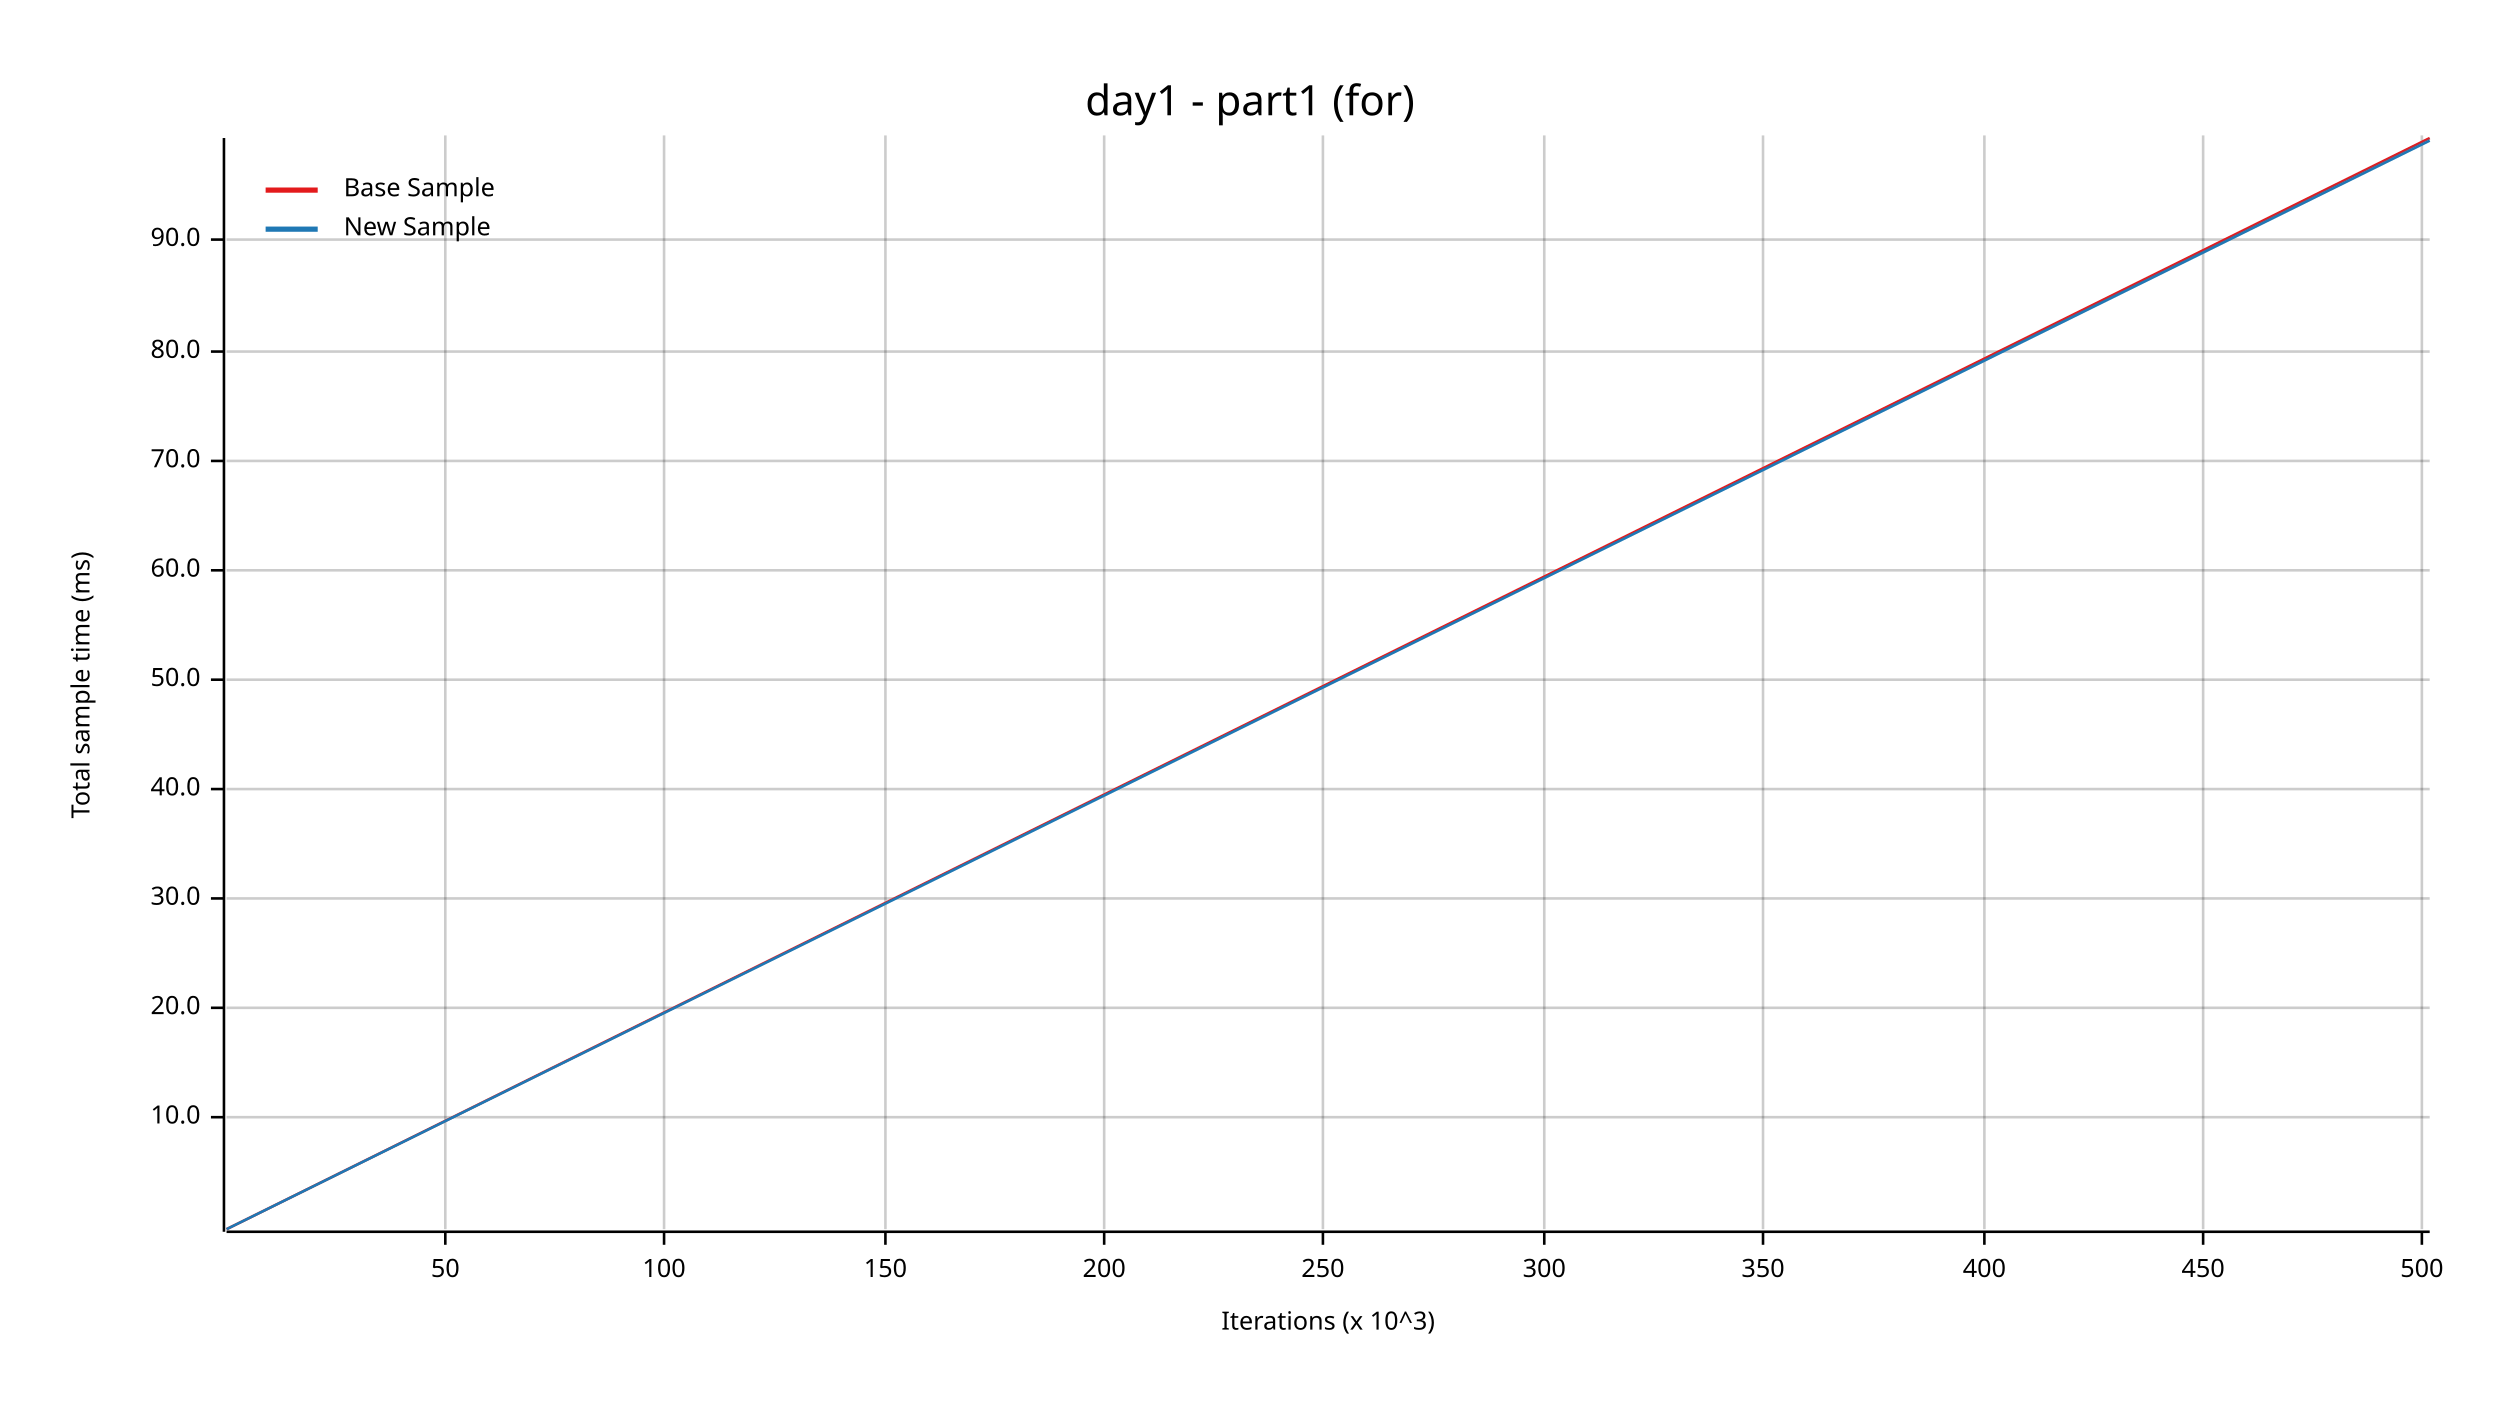
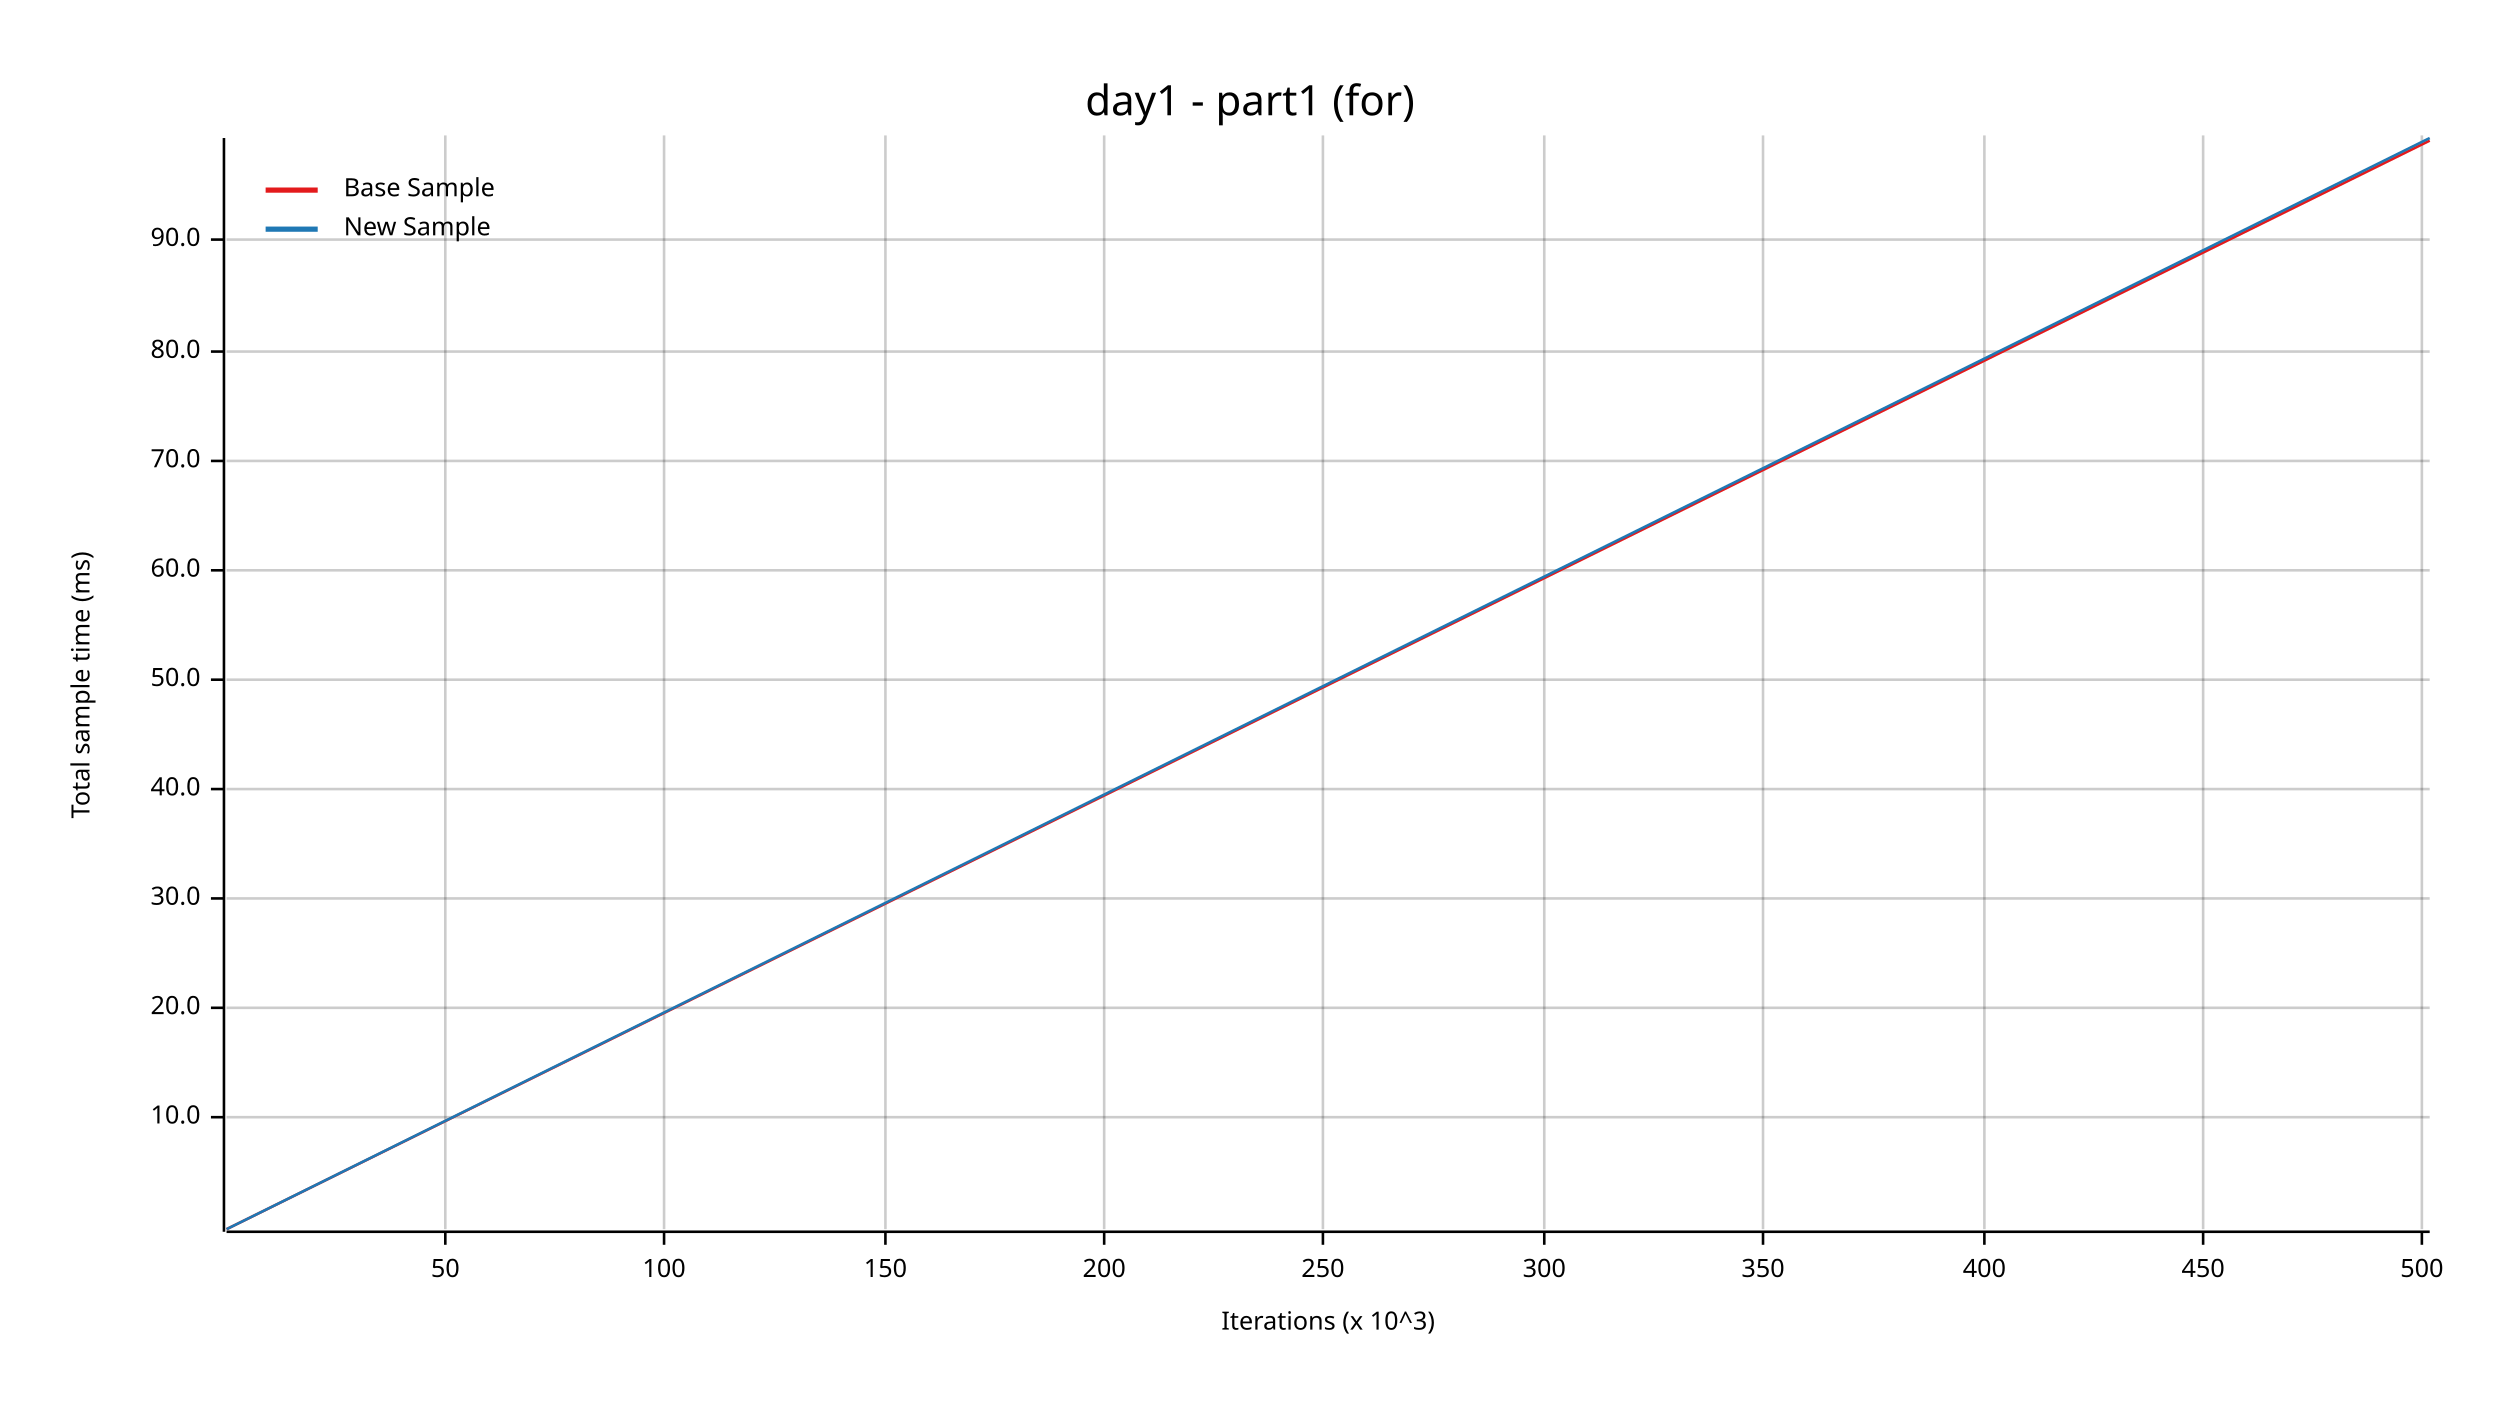
<svg xmlns="http://www.w3.org/2000/svg" width="960" height="540" viewBox="0 0 960 540">
  <text x="480" y="32" dy="0.76em" text-anchor="middle" font-family="sans-serif" font-size="16.129" opacity="1" fill="#000000">
day1 - part1 (for)
</text>
  <text x="27" y="263" dy="0.76em" text-anchor="middle" font-family="sans-serif" font-size="9.677" opacity="1" fill="#000000" transform="rotate(270, 27, 263)">
Total sample time (ms)
</text>
  <text x="510" y="513" dy="-0.5ex" text-anchor="middle" font-family="sans-serif" font-size="9.677" opacity="1" fill="#000000">
Iterations (x 10^3)
</text>
  <line opacity="0.2" stroke="#000000" stroke-width="1" x1="171" y1="472" x2="171" y2="52" />
  <line opacity="0.2" stroke="#000000" stroke-width="1" x1="255" y1="472" x2="255" y2="52" />
  <line opacity="0.2" stroke="#000000" stroke-width="1" x1="340" y1="472" x2="340" y2="52" />
  <line opacity="0.2" stroke="#000000" stroke-width="1" x1="424" y1="472" x2="424" y2="52" />
  <line opacity="0.2" stroke="#000000" stroke-width="1" x1="508" y1="472" x2="508" y2="52" />
  <line opacity="0.2" stroke="#000000" stroke-width="1" x1="593" y1="472" x2="593" y2="52" />
  <line opacity="0.2" stroke="#000000" stroke-width="1" x1="677" y1="472" x2="677" y2="52" />
  <line opacity="0.2" stroke="#000000" stroke-width="1" x1="762" y1="472" x2="762" y2="52" />
  <line opacity="0.2" stroke="#000000" stroke-width="1" x1="846" y1="472" x2="846" y2="52" />
  <line opacity="0.2" stroke="#000000" stroke-width="1" x1="930" y1="472" x2="930" y2="52" />
  <line opacity="0.2" stroke="#000000" stroke-width="1" x1="87" y1="429" x2="933" y2="429" />
  <line opacity="0.2" stroke="#000000" stroke-width="1" x1="87" y1="387" x2="933" y2="387" />
  <line opacity="0.2" stroke="#000000" stroke-width="1" x1="87" y1="345" x2="933" y2="345" />
  <line opacity="0.2" stroke="#000000" stroke-width="1" x1="87" y1="303" x2="933" y2="303" />
  <line opacity="0.2" stroke="#000000" stroke-width="1" x1="87" y1="261" x2="933" y2="261" />
  <line opacity="0.2" stroke="#000000" stroke-width="1" x1="87" y1="219" x2="933" y2="219" />
  <line opacity="0.2" stroke="#000000" stroke-width="1" x1="87" y1="177" x2="933" y2="177" />
  <line opacity="0.2" stroke="#000000" stroke-width="1" x1="87" y1="135" x2="933" y2="135" />
  <line opacity="0.2" stroke="#000000" stroke-width="1" x1="87" y1="92" x2="933" y2="92" />
  <polyline fill="none" opacity="1" stroke="#000000" stroke-width="1" points="86,53 86,473 " />
  <text x="77" y="429" dy="0.5ex" text-anchor="end" font-family="sans-serif" font-size="9.677" opacity="1" fill="#000000">
10.0
</text>
  <polyline fill="none" opacity="1" stroke="#000000" stroke-width="1" points="81,429 86,429 " />
  <text x="77" y="387" dy="0.5ex" text-anchor="end" font-family="sans-serif" font-size="9.677" opacity="1" fill="#000000">
20.0
</text>
  <polyline fill="none" opacity="1" stroke="#000000" stroke-width="1" points="81,387 86,387 " />
  <text x="77" y="345" dy="0.5ex" text-anchor="end" font-family="sans-serif" font-size="9.677" opacity="1" fill="#000000">
30.0
</text>
  <polyline fill="none" opacity="1" stroke="#000000" stroke-width="1" points="81,345 86,345 " />
  <text x="77" y="303" dy="0.5ex" text-anchor="end" font-family="sans-serif" font-size="9.677" opacity="1" fill="#000000">
40.0
</text>
  <polyline fill="none" opacity="1" stroke="#000000" stroke-width="1" points="81,303 86,303 " />
  <text x="77" y="261" dy="0.5ex" text-anchor="end" font-family="sans-serif" font-size="9.677" opacity="1" fill="#000000">
50.0
</text>
  <polyline fill="none" opacity="1" stroke="#000000" stroke-width="1" points="81,261 86,261 " />
  <text x="77" y="219" dy="0.5ex" text-anchor="end" font-family="sans-serif" font-size="9.677" opacity="1" fill="#000000">
60.0
</text>
  <polyline fill="none" opacity="1" stroke="#000000" stroke-width="1" points="81,219 86,219 " />
  <text x="77" y="177" dy="0.5ex" text-anchor="end" font-family="sans-serif" font-size="9.677" opacity="1" fill="#000000">
70.0
</text>
  <polyline fill="none" opacity="1" stroke="#000000" stroke-width="1" points="81,177 86,177 " />
  <text x="77" y="135" dy="0.5ex" text-anchor="end" font-family="sans-serif" font-size="9.677" opacity="1" fill="#000000">
80.0
</text>
  <polyline fill="none" opacity="1" stroke="#000000" stroke-width="1" points="81,135 86,135 " />
  <text x="77" y="92" dy="0.5ex" text-anchor="end" font-family="sans-serif" font-size="9.677" opacity="1" fill="#000000">
90.0
</text>
  <polyline fill="none" opacity="1" stroke="#000000" stroke-width="1" points="81,92 86,92 " />
  <polyline fill="none" opacity="1" stroke="#000000" stroke-width="1" points="87,473 933,473 " />
  <text x="171" y="483" dy="0.76em" text-anchor="middle" font-family="sans-serif" font-size="9.677" opacity="1" fill="#000000">
50
</text>
  <polyline fill="none" opacity="1" stroke="#000000" stroke-width="1" points="171,473 171,478 " />
  <text x="255" y="483" dy="0.76em" text-anchor="middle" font-family="sans-serif" font-size="9.677" opacity="1" fill="#000000">
100
</text>
  <polyline fill="none" opacity="1" stroke="#000000" stroke-width="1" points="255,473 255,478 " />
  <text x="340" y="483" dy="0.76em" text-anchor="middle" font-family="sans-serif" font-size="9.677" opacity="1" fill="#000000">
150
</text>
  <polyline fill="none" opacity="1" stroke="#000000" stroke-width="1" points="340,473 340,478 " />
  <text x="424" y="483" dy="0.76em" text-anchor="middle" font-family="sans-serif" font-size="9.677" opacity="1" fill="#000000">
200
</text>
  <polyline fill="none" opacity="1" stroke="#000000" stroke-width="1" points="424,473 424,478 " />
  <text x="508" y="483" dy="0.76em" text-anchor="middle" font-family="sans-serif" font-size="9.677" opacity="1" fill="#000000">
250
</text>
  <polyline fill="none" opacity="1" stroke="#000000" stroke-width="1" points="508,473 508,478 " />
  <text x="593" y="483" dy="0.76em" text-anchor="middle" font-family="sans-serif" font-size="9.677" opacity="1" fill="#000000">
300
</text>
  <polyline fill="none" opacity="1" stroke="#000000" stroke-width="1" points="593,473 593,478 " />
  <text x="677" y="483" dy="0.76em" text-anchor="middle" font-family="sans-serif" font-size="9.677" opacity="1" fill="#000000">
350
</text>
  <polyline fill="none" opacity="1" stroke="#000000" stroke-width="1" points="677,473 677,478 " />
  <text x="762" y="483" dy="0.76em" text-anchor="middle" font-family="sans-serif" font-size="9.677" opacity="1" fill="#000000">
400
</text>
  <polyline fill="none" opacity="1" stroke="#000000" stroke-width="1" points="762,473 762,478 " />
  <text x="846" y="483" dy="0.76em" text-anchor="middle" font-family="sans-serif" font-size="9.677" opacity="1" fill="#000000">
450
</text>
  <polyline fill="none" opacity="1" stroke="#000000" stroke-width="1" points="846,473 846,478 " />
  <text x="930" y="483" dy="0.76em" text-anchor="middle" font-family="sans-serif" font-size="9.677" opacity="1" fill="#000000">
500
</text>
  <polyline fill="none" opacity="1" stroke="#000000" stroke-width="1" points="930,473 930,478 " />
-   <polyline fill="none" opacity="1" stroke="#E31A1C" stroke-width="1" points="87,472 933,53 " />
-   <polygon opacity="0.25" fill="#E31A1C" points="87,472 933,53 933,53 " />
-   <polyline fill="none" opacity="1" stroke="#1F78B4" stroke-width="1" points="87,472 933,54 " />
-   <polygon opacity="0.25" fill="#1F78B4" points="87,472 933,54 933,53 " />
+   <polyline fill="none" opacity="1" stroke="#E31A1C" stroke-width="1" points="87,472 933,54 " />
+   <polygon opacity="0.25" fill="#E31A1C" points="87,472 933,54 933,53 " />
+   <polyline fill="none" opacity="1" stroke="#1F78B4" stroke-width="1" points="87,472 933,53 " />
+   <polygon opacity="0.25" fill="#1F78B4" points="87,472 933,53 933,53 " />
  <text x="132" y="68" dy="0.76em" text-anchor="start" font-family="sans-serif" font-size="9.677" opacity="1" fill="#000000">
Base Sample
</text>
  <text x="132" y="83" dy="0.76em" text-anchor="start" font-family="sans-serif" font-size="9.677" opacity="1" fill="#000000">
New Sample
</text>
  <polyline fill="none" opacity="1" stroke="#E31A1C" stroke-width="2" points="102,73 122,73 " />
  <polyline fill="none" opacity="1" stroke="#1F78B4" stroke-width="2" points="102,88 122,88 " />
</svg>
